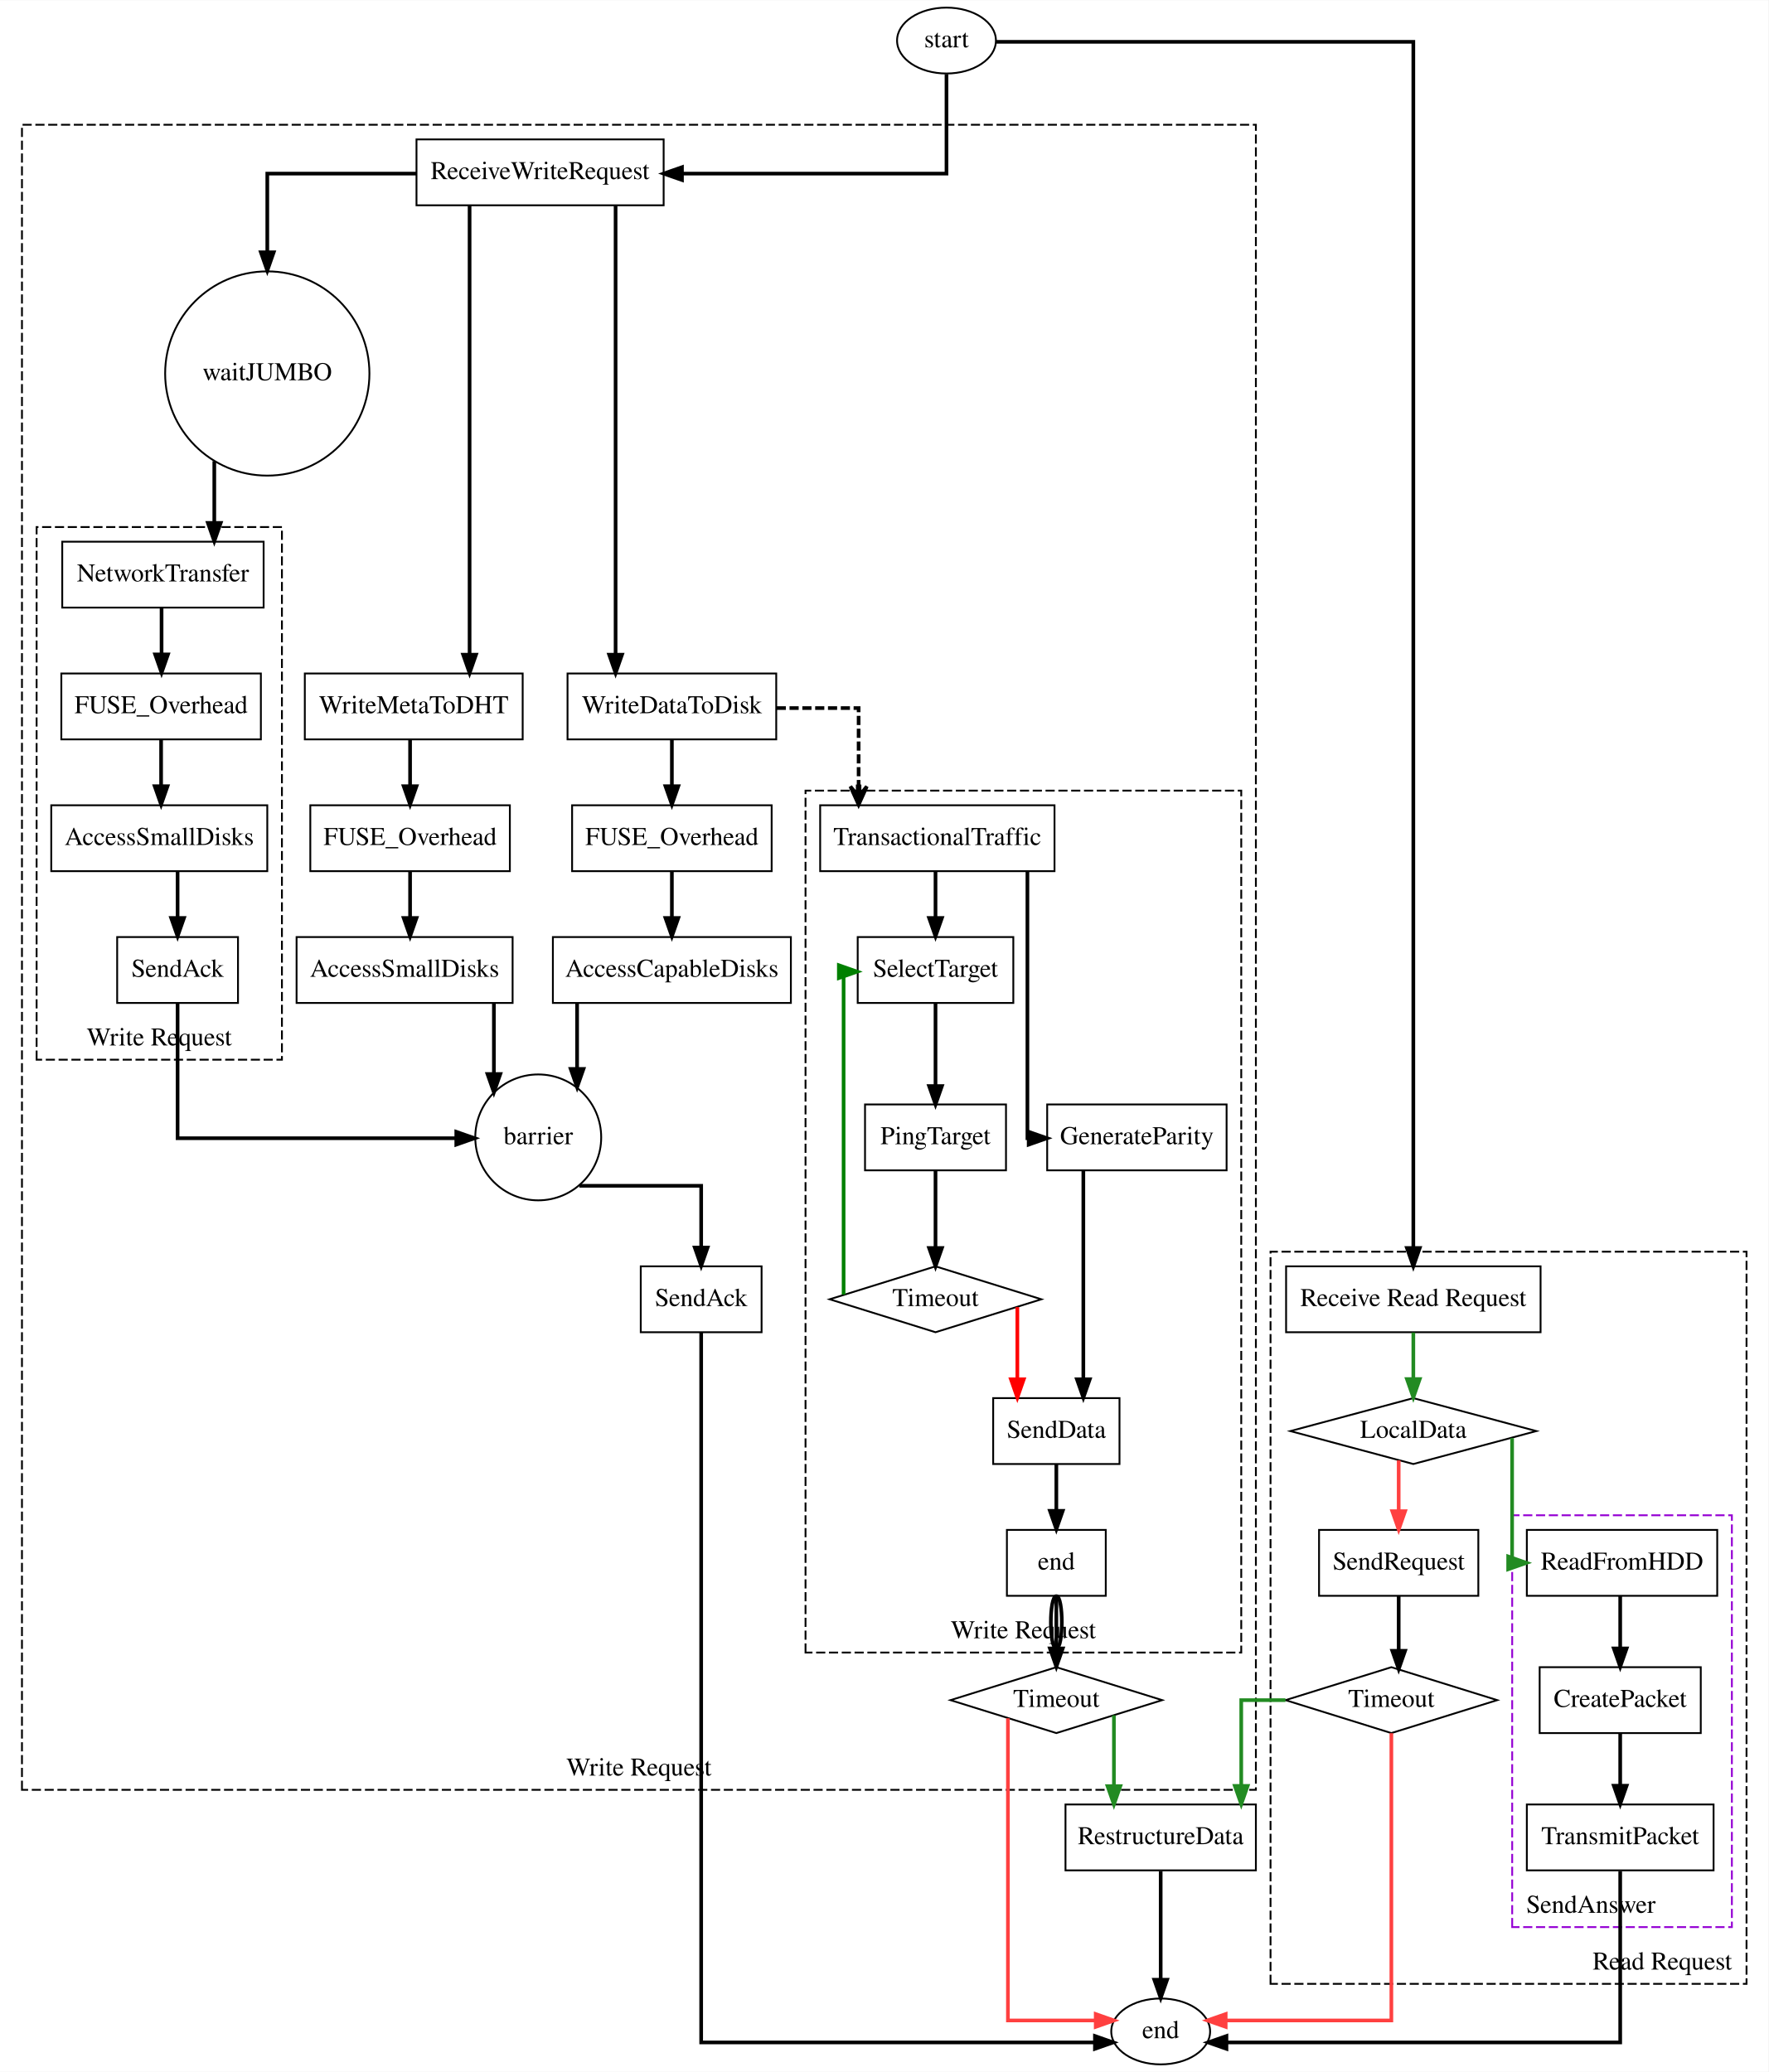
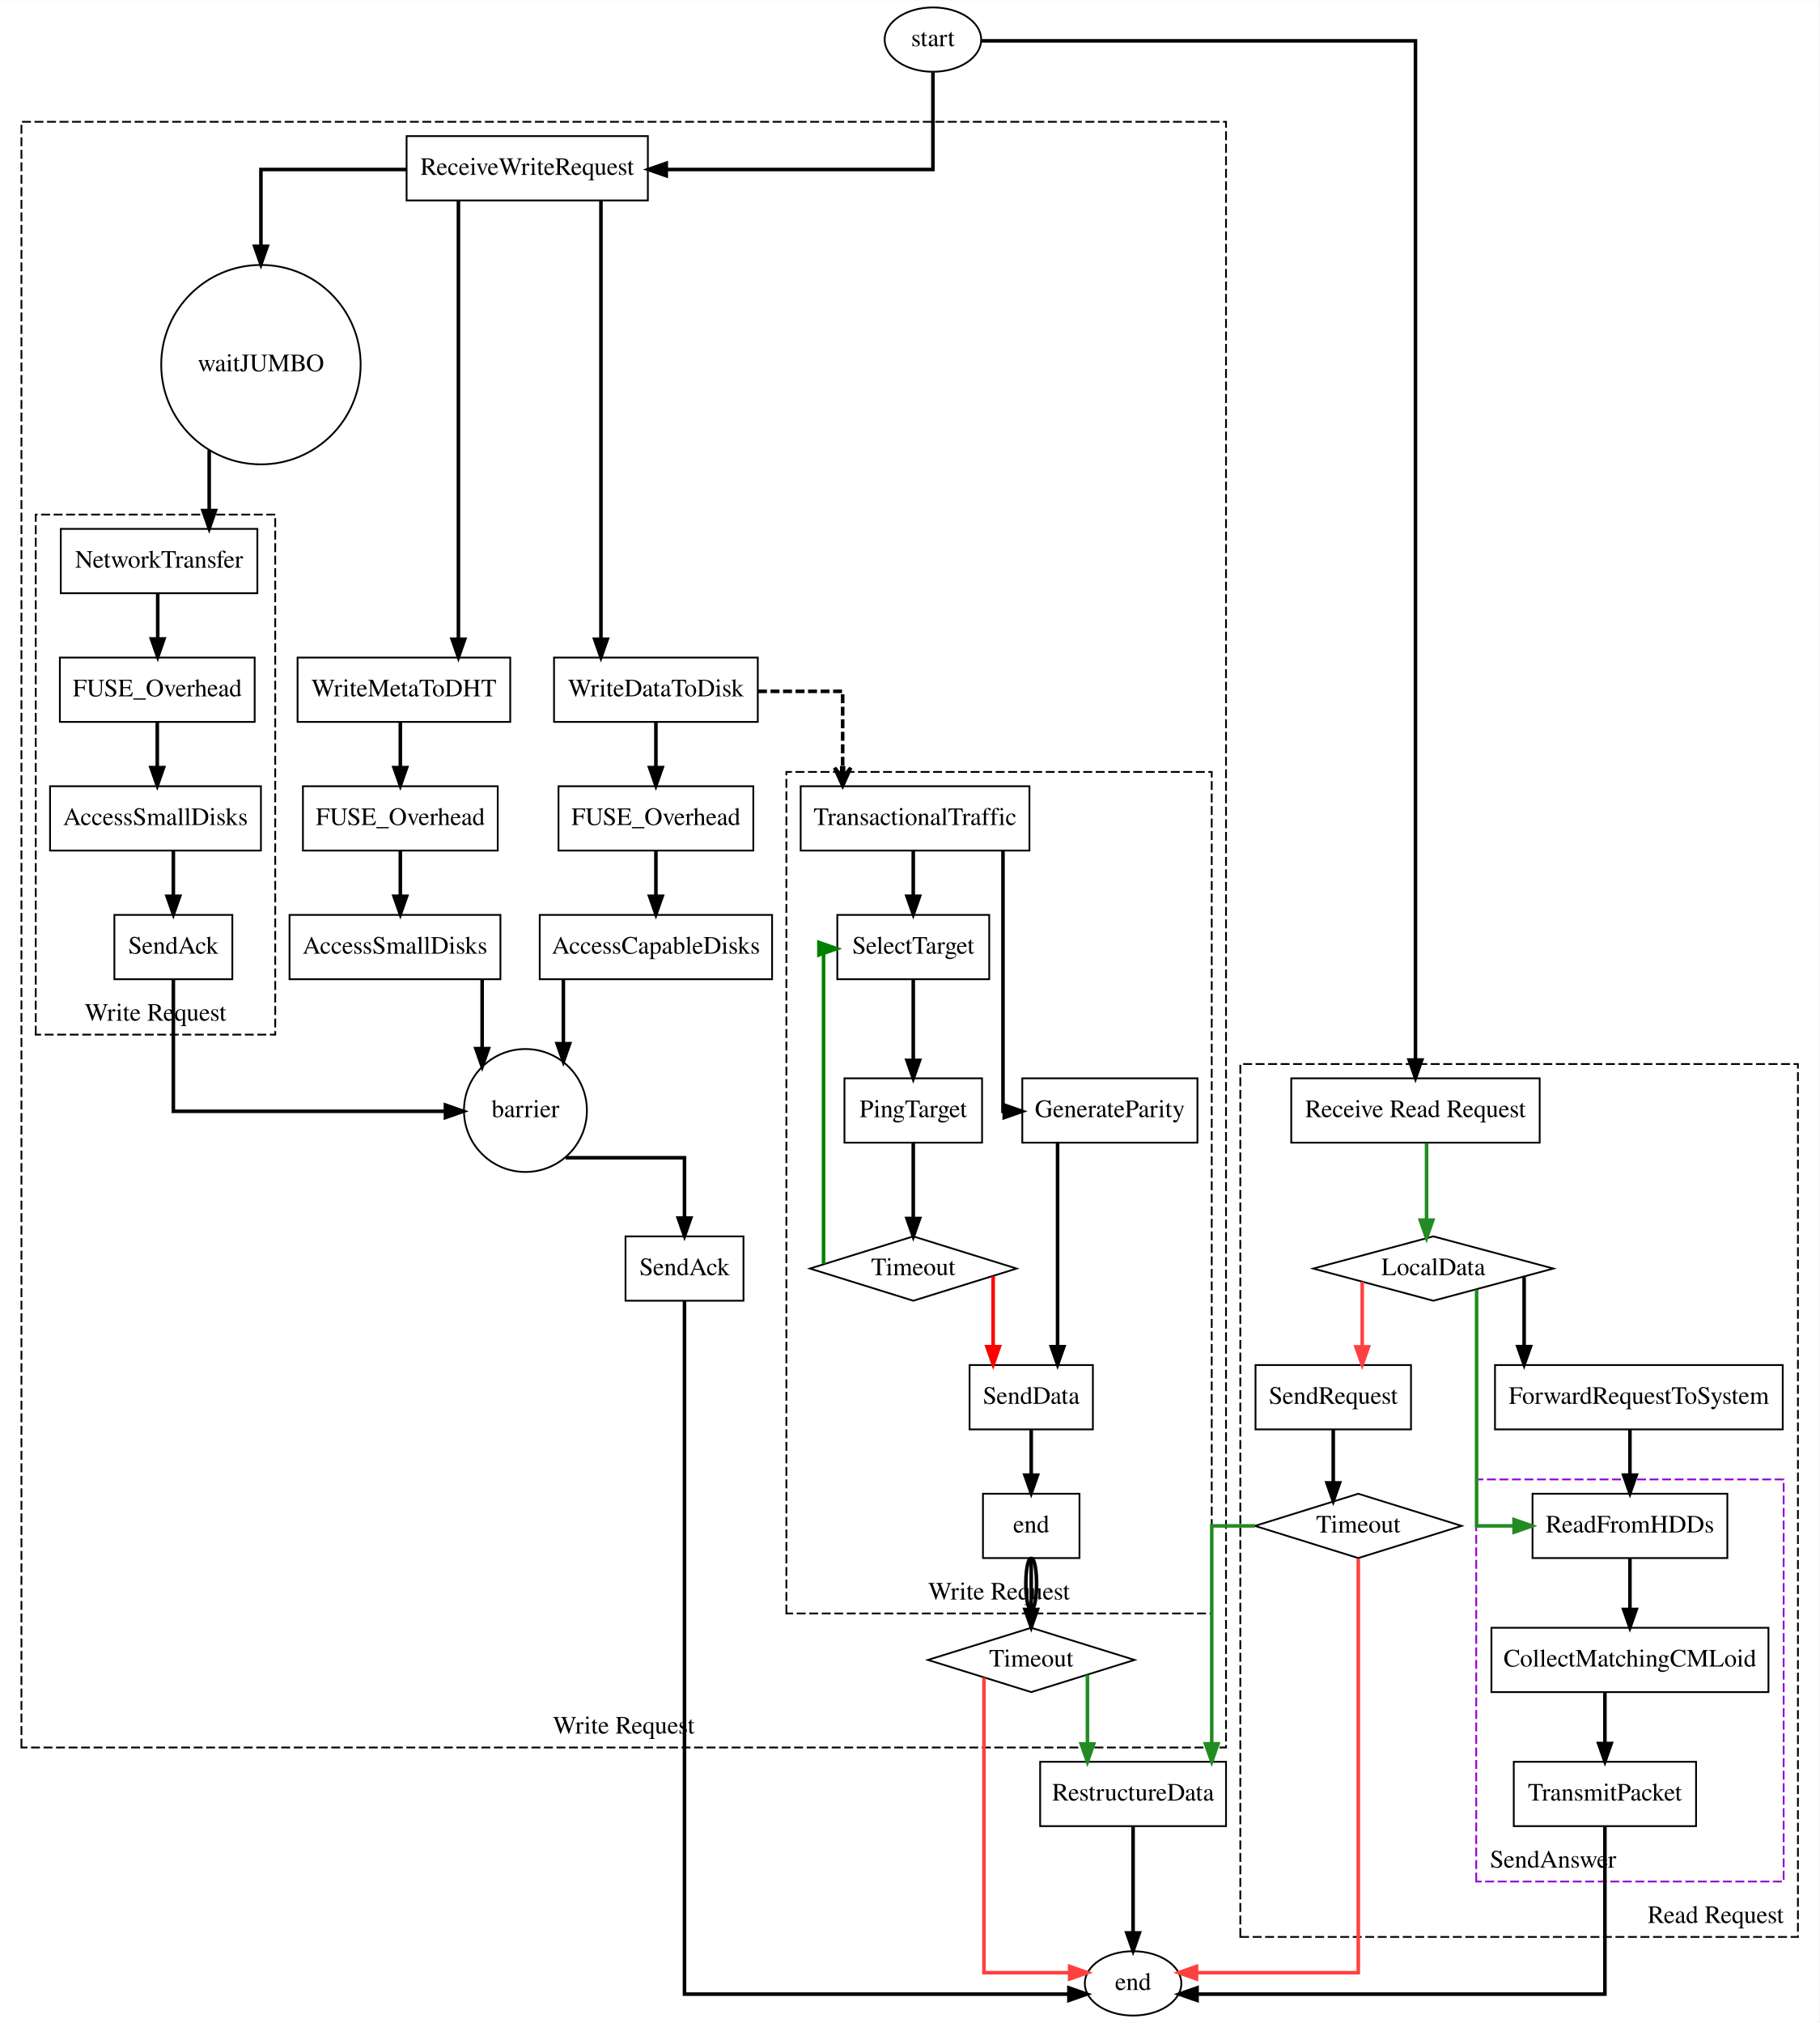
- <svg xmlns="http://www.w3.org/2000/svg" xmlns:xlink="http://www.w3.org/1999/xlink" width="966pt" height="1132pt" viewBox="0.00 0.00 966.00 1131.68">
+ <svg xmlns="http://www.w3.org/2000/svg" xmlns:xlink="http://www.w3.org/1999/xlink" width="1018pt" height="1132pt" viewBox="0.00 0.00 1018.00 1131.68">
  <g id="graph0" class="graph" transform="scale(1 1) rotate(0) translate(4 1127.68)">
-     <polygon fill="white" stroke="none" points="-4,4 -4,-1127.68 962,-1127.68 962,4 -4,4" />
+     <polygon fill="white" stroke="none" points="-4,4 -4,-1127.68 1014,-1127.68 1014,4 -4,4" />
    <g id="clust1" class="cluster">
-       <polygon fill="none" stroke="black" stroke-dasharray="5,2" points="690,-44 690,-444 950,-444 950,-44 690,-44" />
-       <text text-anchor="middle" x="904" y="-51.8" font-family="Times,serif" font-size="14.00">Read Request</text>
+       <polygon fill="none" stroke="black" stroke-dasharray="5,2" points="690,-44 690,-532.447 1002,-532.447 1002,-44 690,-44" />
+       <text text-anchor="middle" x="956" y="-51.8" font-family="Times,serif" font-size="14.00">Read Request</text>
    </g>
    <g id="clust2" class="cluster">
-       <polygon fill="none" stroke="darkviolet" stroke-dasharray="5,2" points="822,-75 822,-300 942,-300 942,-75 822,-75" />
+       <polygon fill="none" stroke="darkviolet" stroke-dasharray="5,2" points="822,-75 822,-300 994,-300 994,-75 822,-75" />
      <text text-anchor="middle" x="865" y="-82.8" font-family="Times,serif" font-size="14.00">SendAnswer</text>
    </g>
    <g id="clust3" class="cluster">
      <polygon fill="none" stroke="black" stroke-dasharray="5,2" points="8,-150 8,-1059.68 682,-1059.68 682,-150 8,-150" />
      <text text-anchor="middle" x="345" y="-157.8" font-family="Times,serif" font-size="14.00">Write Request</text>
    </g>
    <g id="clust4" class="cluster">
      <polygon fill="none" stroke="black" stroke-dasharray="5,2" points="16,-548.894 16,-839.894 150,-839.894 150,-548.894 16,-548.894" />
      <text text-anchor="middle" x="83" y="-556.694" font-family="Times,serif" font-size="14.00">Write Request</text>
    </g>
    <g id="clust5" class="cluster">
      <polygon fill="none" stroke="black" stroke-dasharray="5,2" points="436,-225 436,-695.894 674,-695.894 674,-225 436,-225" />
      <text text-anchor="middle" x="555" y="-232.8" font-family="Times,serif" font-size="14.00">Write Request</text>
    </g>
    <g id="node1" class="node">
-       <ellipse fill="none" stroke="black" cx="513" cy="-1105.68" rx="27" ry="18" />
-       <text text-anchor="middle" x="513" y="-1101.98" font-family="Times,serif" font-size="14.00">start</text>
+       <ellipse fill="none" stroke="black" cx="518" cy="-1105.68" rx="27" ry="18" />
+       <text text-anchor="middle" x="518" y="-1101.98" font-family="Times,serif" font-size="14.00">start</text>
    </g>
    <g id="node3" class="node">
-       <polygon fill="none" stroke="black" points="837.5,-436 698.5,-436 698.5,-400 837.5,-400 837.5,-436" />
-       <text text-anchor="middle" x="768" y="-414.3" font-family="Times,serif" font-size="14.00">Receive Read Request</text>
+       <polygon fill="none" stroke="black" points="857.5,-524.447 718.5,-524.447 718.5,-488.447 857.5,-488.447 857.5,-524.447" />
+       <text text-anchor="middle" x="788" y="-502.747" font-family="Times,serif" font-size="14.00">Receive Read Request</text>
    </g>
    <g id="edge1" class="edge">
-       <path fill="none" stroke="black" stroke-width="2" d="M540.289,-1105C606.073,-1105 768,-1105 768,-1105 768,-1105 768,-446.022 768,-446.022" />
-       <polygon fill="black" stroke="black" stroke-width="2" points="771.5,-446.022 768,-436.022 764.5,-446.022 771.5,-446.022" />
-     </g>
-     <g id="node11" class="node">
+       <path fill="none" stroke="black" stroke-width="2" d="M545.125,-1105C613.593,-1105 788,-1105 788,-1105 788,-1105 788,-534.687 788,-534.687" />
+       <polygon fill="black" stroke="black" stroke-width="2" points="791.5,-534.687 788,-524.687 784.5,-534.687 791.5,-534.687" />
+     </g>
+     <g id="node12" class="node">
      <polygon fill="none" stroke="black" points="358.5,-1051.68 223.5,-1051.68 223.5,-1015.68 358.5,-1015.68 358.5,-1051.68" />
      <text text-anchor="middle" x="291" y="-1029.98" font-family="Times,serif" font-size="14.00">ReceiveWriteRequest</text>
    </g>
-     <g id="edge11" class="edge">
-       <path fill="none" stroke="black" stroke-width="2" d="M513,-1087.34C513,-1065.81 513,-1033 513,-1033 513,-1033 368.512,-1033 368.512,-1033" />
-       <polygon fill="black" stroke="black" stroke-width="2" points="368.512,-1029.5 358.512,-1033 368.511,-1036.5 368.512,-1029.5" />
+     <g id="edge13" class="edge">
+       <path fill="none" stroke="black" stroke-width="2" d="M518,-1087.34C518,-1065.81 518,-1033 518,-1033 518,-1033 368.8,-1033 368.8,-1033" />
+       <polygon fill="black" stroke="black" stroke-width="2" points="368.8,-1029.5 358.8,-1033 368.8,-1036.5 368.8,-1029.5" />
    </g>
    <g id="node2" class="node">
      <ellipse fill="none" stroke="black" cx="630" cy="-18" rx="27" ry="18" />
      <text text-anchor="middle" x="630" y="-14.3" font-family="Times,serif" font-size="14.00">end</text>
    </g>
    <g id="node5" class="node">
-       <polygon fill="none" stroke="black" points="768,-364 700.803,-346 768,-328 835.197,-346 768,-364" />
-       <text text-anchor="middle" x="768" y="-342.3" font-family="Times,serif" font-size="14.00">LocalData</text>
+       <polygon fill="none" stroke="black" points="798,-436 730.803,-418 798,-400 865.197,-418 798,-436" />
+       <text text-anchor="middle" x="798" y="-414.3" font-family="Times,serif" font-size="14.00">LocalData</text>
    </g>
    <g id="edge2" class="edge">
-       <path fill="none" stroke="forestgreen" stroke-width="2" d="M768,-399.831C768,-399.831 768,-374.413 768,-374.413" />
-       <polygon fill="forestgreen" stroke="forestgreen" stroke-width="2" points="771.5,-374.413 768,-364.413 764.5,-374.413 771.5,-374.413" />
+       <path fill="none" stroke="forestgreen" stroke-width="2" d="M794.201,-488.121C794.201,-488.121 794.201,-445.103 794.201,-445.103" />
+       <polygon fill="forestgreen" stroke="forestgreen" stroke-width="2" points="797.701,-445.103 794.201,-435.103 790.701,-445.103 797.701,-445.103" />
    </g>
    <g id="node4" class="node">
-       <polygon fill="none" stroke="black" points="756,-217 698.186,-199 756,-181 813.814,-199 756,-217" />
-       <text text-anchor="middle" x="756" y="-195.3" font-family="Times,serif" font-size="14.00">Timeout</text>
-     </g>
-     <g id="edge10" class="edge">
-       <path fill="none" stroke="#ff4040" stroke-width="2" d="M756,-180.931C756,-136.219 756,-24 756,-24 756,-24 665.498,-24 665.498,-24" />
+       <polygon fill="none" stroke="black" points="756,-292 698.186,-274 756,-256 813.814,-274 756,-292" />
+       <text text-anchor="middle" x="756" y="-270.3" font-family="Times,serif" font-size="14.00">Timeout</text>
+     </g>
+     <g id="edge12" class="edge">
+       <path fill="none" stroke="#ff4040" stroke-width="2" d="M756,-255.617C756,-197.882 756,-24 756,-24 756,-24 665.498,-24 665.498,-24" />
      <polygon fill="#ff4040" stroke="#ff4040" stroke-width="2" points="665.498,-20.5 655.498,-24 665.498,-27.5 665.498,-20.5" />
    </g>
-     <g id="node10" class="node">
+     <g id="node11" class="node">
      <polygon fill="none" stroke="black" points="682,-142 578,-142 578,-106 682,-106 682,-142" />
      <text text-anchor="middle" x="630" y="-120.3" font-family="Times,serif" font-size="14.00">RestructureData</text>
    </g>
+     <g id="edge11" class="edge">
+       <path fill="none" stroke="forestgreen" stroke-width="2" d="M698.159,-274C684.59,-274 674,-274 674,-274 674,-274 674,-152.094 674,-152.094" />
+       <polygon fill="forestgreen" stroke="forestgreen" stroke-width="2" points="677.5,-152.093 674,-142.094 670.5,-152.094 677.5,-152.093" />
+     </g>
+     <g id="node6" class="node">
+       <polygon fill="none" stroke="black" points="962.5,-292 853.5,-292 853.5,-256 962.5,-256 962.5,-292" />
+       <text text-anchor="middle" x="908" y="-270.3" font-family="Times,serif" font-size="14.00">ReadFromHDDs</text>
+     </g>
+     <g id="edge3" class="edge">
+       <path fill="none" stroke="forestgreen" stroke-width="2" d="M822.203,-406.216C822.203,-371.824 822.203,-274 822.203,-274 822.203,-274 843.178,-274 843.178,-274" />
+       <polygon fill="forestgreen" stroke="forestgreen" stroke-width="2" points="843.178,-277.5 853.178,-274 843.178,-270.5 843.178,-277.5" />
+     </g>
+     <g id="node9" class="node">
+       <polygon fill="none" stroke="black" points="993.5,-364 832.5,-364 832.5,-328 993.5,-328 993.5,-364" />
+       <text text-anchor="middle" x="913" y="-342.3" font-family="Times,serif" font-size="14.00">ForwardRequestToSystem</text>
+     </g>
+     <g id="edge6" class="edge">
+       <path fill="none" stroke="black" stroke-width="2" d="M848.799,-413.276C848.799,-413.276 848.799,-374.308 848.799,-374.308" />
+       <polygon fill="black" stroke="black" stroke-width="2" points="852.299,-374.308 848.799,-364.308 845.299,-374.308 852.299,-374.308" />
+     </g>
+     <g id="node10" class="node">
+       <polygon fill="none" stroke="black" points="785.5,-364 698.5,-364 698.5,-328 785.5,-328 785.5,-364" />
+       <text text-anchor="middle" x="742" y="-342.3" font-family="Times,serif" font-size="14.00">SendRequest</text>
+     </g>
+     <g id="edge8" class="edge">
+       <path fill="none" stroke="#ff4040" stroke-width="2" d="M758.201,-410.566C758.201,-410.566 758.201,-374.199 758.201,-374.199" />
+       <polygon fill="#ff4040" stroke="#ff4040" stroke-width="2" points="761.701,-374.199 758.201,-364.199 754.701,-374.199 761.701,-374.199" />
+     </g>
+     <g id="node7" class="node">
+       <polygon fill="none" stroke="black" points="985.5,-217 830.5,-217 830.5,-181 985.5,-181 985.5,-217" />
+       <text text-anchor="middle" x="908" y="-195.3" font-family="Times,serif" font-size="14.00">CollectMatchingCMLoid</text>
+     </g>
+     <g id="edge4" class="edge">
+       <path fill="none" stroke="black" stroke-width="2" d="M908,-255.845C908,-255.845 908,-227.248 908,-227.248" />
+       <polygon fill="black" stroke="black" stroke-width="2" points="911.5,-227.248 908,-217.248 904.5,-227.248 911.5,-227.248" />
+     </g>
+     <g id="node8" class="node">
+       <polygon fill="none" stroke="black" points="945,-142 843,-142 843,-106 945,-106 945,-142" />
+       <text text-anchor="middle" x="894" y="-120.3" font-family="Times,serif" font-size="14.00">TransmitPacket</text>
+     </g>
+     <g id="edge5" class="edge">
+       <path fill="none" stroke="black" stroke-width="2" d="M894,-180.845C894,-180.845 894,-152.248 894,-152.248" />
+       <polygon fill="black" stroke="black" stroke-width="2" points="897.5,-152.248 894,-142.248 890.5,-152.248 897.5,-152.248" />
+     </g>
+     <g id="edge10" class="edge">
+       <path fill="none" stroke="black" stroke-width="2" d="M894,-105.505C894,-73.694 894,-12 894,-12 894,-12 665.794,-12 665.794,-12" />
+       <polygon fill="black" stroke="black" stroke-width="2" points="665.794,-8.5 655.794,-12 665.794,-15.5 665.794,-8.5" />
+     </g>
+     <g id="edge7" class="edge">
+       <path fill="none" stroke="black" stroke-width="2" d="M908,-327.831C908,-327.831 908,-302.413 908,-302.413" />
+       <polygon fill="black" stroke="black" stroke-width="2" points="911.5,-302.413 908,-292.413 904.5,-302.413 911.5,-302.413" />
+     </g>
    <g id="edge9" class="edge">
-       <path fill="none" stroke="forestgreen" stroke-width="2" d="M698.159,-199C684.59,-199 674,-199 674,-199 674,-199 674,-152.155 674,-152.155" />
-       <polygon fill="forestgreen" stroke="forestgreen" stroke-width="2" points="677.5,-152.155 674,-142.155 670.5,-152.155 677.5,-152.155" />
-     </g>
-     <g id="node6" class="node">
-       <polygon fill="none" stroke="black" points="934,-292 830,-292 830,-256 934,-256 934,-292" />
-       <text text-anchor="middle" x="882" y="-270.3" font-family="Times,serif" font-size="14.00">ReadFromHDD</text>
-     </g>
-     <g id="edge3" class="edge">
-       <path fill="none" stroke="forestgreen" stroke-width="2" d="M821.953,-342.129C821.953,-327.174 821.953,-274 821.953,-274 821.953,-274 822.738,-274 822.738,-274" />
-       <polygon fill="forestgreen" stroke="forestgreen" stroke-width="2" points="819.804,-277.5 829.803,-274 819.803,-270.5 819.804,-277.5" />
-     </g>
-     <g id="node9" class="node">
-       <polygon fill="none" stroke="black" points="803.5,-292 716.5,-292 716.5,-256 803.5,-256 803.5,-292" />
-       <text text-anchor="middle" x="760" y="-270.3" font-family="Times,serif" font-size="14.00">SendRequest</text>
-     </g>
-     <g id="edge6" class="edge">
-       <path fill="none" stroke="#ff4040" stroke-width="2" d="M760,-330.021C760,-330.021 760,-302.218 760,-302.218" />
-       <polygon fill="#ff4040" stroke="#ff4040" stroke-width="2" points="763.5,-302.218 760,-292.218 756.5,-302.218 763.5,-302.218" />
-     </g>
-     <g id="node7" class="node">
-       <polygon fill="none" stroke="black" points="925,-217 837,-217 837,-181 925,-181 925,-217" />
-       <text text-anchor="middle" x="881" y="-195.3" font-family="Times,serif" font-size="14.00">CreatePacket</text>
-     </g>
-     <g id="edge4" class="edge">
-       <path fill="none" stroke="black" stroke-width="2" d="M881,-255.845C881,-255.845 881,-227.248 881,-227.248" />
-       <polygon fill="black" stroke="black" stroke-width="2" points="884.5,-227.248 881,-217.248 877.5,-227.248 884.5,-227.248" />
-     </g>
-     <g id="node8" class="node">
-       <polygon fill="none" stroke="black" points="932,-142 830,-142 830,-106 932,-106 932,-142" />
-       <text text-anchor="middle" x="881" y="-120.3" font-family="Times,serif" font-size="14.00">TransmitPacket</text>
-     </g>
-     <g id="edge5" class="edge">
-       <path fill="none" stroke="black" stroke-width="2" d="M881,-180.845C881,-180.845 881,-152.248 881,-152.248" />
-       <polygon fill="black" stroke="black" stroke-width="2" points="884.5,-152.248 881,-142.248 877.5,-152.248 884.5,-152.248" />
-     </g>
-     <g id="edge8" class="edge">
-       <path fill="none" stroke="black" stroke-width="2" d="M881,-105.505C881,-73.694 881,-12 881,-12 881,-12 665.916,-12 665.916,-12" />
-       <polygon fill="black" stroke="black" stroke-width="2" points="665.916,-8.5 655.916,-12 665.916,-15.5 665.916,-8.5" />
-     </g>
-     <g id="edge7" class="edge">
-       <path fill="none" stroke="black" stroke-width="2" d="M760,-255.845C760,-255.845 760,-225.96 760,-225.96" />
-       <polygon fill="black" stroke="black" stroke-width="2" points="763.5,-225.96 760,-215.96 756.5,-225.96 763.5,-225.96" />
-     </g>
-     <g id="edge39" class="edge">
+       <path fill="none" stroke="black" stroke-width="2" d="M742,-327.831C742,-327.831 742,-298.075 742,-298.075" />
+       <polygon fill="black" stroke="black" stroke-width="2" points="745.5,-298.075 742,-288.075 738.5,-298.075 745.5,-298.075" />
+     </g>
+     <g id="edge41" class="edge">
      <path fill="none" stroke="black" stroke-width="2" d="M630,-105.536C630,-105.536 630,-46.252 630,-46.252" />
      <polygon fill="black" stroke="black" stroke-width="2" points="633.5,-46.252 630,-36.252 626.5,-46.252 633.5,-46.252" />
    </g>
-     <g id="node14" class="node">
+     <g id="node15" class="node">
      <ellipse fill="none" stroke="black" cx="142" cy="-923.789" rx="55.79" ry="55.79" />
      <text text-anchor="middle" x="142" y="-920.089" font-family="Times,serif" font-size="14.00">waitJUMBO</text>
    </g>
-     <g id="edge21" class="edge">
+     <g id="edge23" class="edge">
      <path fill="none" stroke="black" stroke-width="2" d="M223.475,-1033C184.052,-1033 142,-1033 142,-1033 142,-1033 142,-989.994 142,-989.994" />
      <polygon fill="black" stroke="black" stroke-width="2" points="145.5,-989.994 142,-979.994 138.5,-989.994 145.5,-989.994" />
    </g>
-     <g id="node17" class="node">
+     <g id="node18" class="node">
      <polygon fill="none" stroke="black" points="420,-759.894 306,-759.894 306,-723.894 420,-723.894 420,-759.894" />
      <text text-anchor="middle" x="363" y="-738.194" font-family="Times,serif" font-size="14.00">WriteDataToDisk</text>
    </g>
-     <g id="edge13" class="edge">
+     <g id="edge15" class="edge">
      <path fill="none" stroke="black" stroke-width="2" d="M332.25,-1015.43C332.25,-1015.43 332.25,-770.14 332.25,-770.14" />
      <polygon fill="black" stroke="black" stroke-width="2" points="335.75,-770.14 332.25,-760.14 328.75,-770.14 335.75,-770.14" />
    </g>
-     <g id="node21" class="node">
+     <g id="node22" class="node">
      <polygon fill="none" stroke="black" points="281.5,-759.894 162.5,-759.894 162.5,-723.894 281.5,-723.894 281.5,-759.894" />
      <text text-anchor="middle" x="222" y="-738.194" font-family="Times,serif" font-size="14.00">WriteMetaToDHT</text>
    </g>
-     <g id="edge17" class="edge">
+     <g id="edge19" class="edge">
      <path fill="none" stroke="black" stroke-width="2" d="M252.5,-1015.43C252.5,-1015.43 252.5,-770.14 252.5,-770.14" />
      <polygon fill="black" stroke="black" stroke-width="2" points="256,-770.14 252.5,-760.14 249,-770.14 256,-770.14" />
    </g>
-     <g id="node12" class="node">
+     <g id="node13" class="node">
      <polygon fill="none" stroke="black" points="573,-217 515.186,-199 573,-181 630.814,-199 573,-217" />
      <text text-anchor="middle" x="573" y="-195.3" font-family="Times,serif" font-size="14.00">Timeout</text>
    </g>
-     <g id="edge37" class="edge">
+     <g id="edge39" class="edge">
      <path fill="none" stroke="#ff4040" stroke-width="2" d="M546.547,-189.09C546.547,-152.07 546.547,-24 546.547,-24 546.547,-24 594.508,-24 594.508,-24" />
      <polygon fill="#ff4040" stroke="#ff4040" stroke-width="2" points="594.508,-27.5 604.508,-24 594.508,-20.5 594.508,-27.5" />
    </g>
-     <g id="edge38" class="edge">
+     <g id="edge40" class="edge">
      <path fill="none" stroke="forestgreen" stroke-width="2" d="M604.453,-190.687C604.453,-190.687 604.453,-152.031 604.453,-152.031" />
      <polygon fill="forestgreen" stroke="forestgreen" stroke-width="2" points="607.954,-152.031 604.453,-142.031 600.954,-152.031 607.954,-152.031" />
    </g>
-     <g id="node13" class="node">
+     <g id="node14" class="node">
      <ellipse fill="none" stroke="black" cx="290" cy="-506.447" rx="34.394" ry="34.394" />
      <text text-anchor="middle" x="290" y="-502.747" font-family="Times,serif" font-size="14.00">barrier</text>
    </g>
-     <g id="node26" class="node">
+     <g id="node27" class="node">
      <polygon fill="none" stroke="black" points="412,-436 346,-436 346,-400 412,-400 412,-436" />
      <text text-anchor="middle" x="379" y="-414.3" font-family="Times,serif" font-size="14.00">SendAck</text>
    </g>
-     <g id="edge27" class="edge">
+     <g id="edge29" class="edge">
      <path fill="none" stroke="black" stroke-width="2" d="M312.458,-480C338.824,-480 379,-480 379,-480 379,-480 379,-446.267 379,-446.267" />
      <polygon fill="black" stroke="black" stroke-width="2" points="382.5,-446.267 379,-436.267 375.5,-446.267 382.5,-446.267" />
    </g>
-     <g id="node22" class="node">
+     <g id="node23" class="node">
      <polygon fill="none" stroke="black" points="140,-831.894 30,-831.894 30,-795.894 140,-795.894 140,-831.894" />
      <text text-anchor="middle" x="85" y="-810.194" font-family="Times,serif" font-size="14.00">NetworkTransfer</text>
    </g>
-     <g id="edge22" class="edge">
+     <g id="edge24" class="edge">
      <path fill="none" stroke="black" stroke-width="2" d="M113.052,-875.907C113.052,-875.907 113.052,-842.16 113.052,-842.16" />
      <polygon fill="black" stroke="black" stroke-width="2" points="116.553,-842.16 113.052,-832.16 109.553,-842.16 116.553,-842.16" />
    </g>
-     <g id="node15" class="node">
+     <g id="node16" class="node">
      <polygon fill="none" stroke="black" points="276,-615.894 158,-615.894 158,-579.894 276,-579.894 276,-615.894" />
      <text text-anchor="middle" x="217" y="-594.194" font-family="Times,serif" font-size="14.00">AccessSmallDisks</text>
    </g>
-     <g id="edge20" class="edge">
+     <g id="edge22" class="edge">
      <path fill="none" stroke="black" stroke-width="2" d="M265.777,-579.827C265.777,-579.827 265.777,-541.055 265.777,-541.055" />
      <polygon fill="black" stroke="black" stroke-width="2" points="269.277,-541.054 265.777,-531.055 262.277,-541.055 269.277,-541.054" />
    </g>
-     <g id="node16" class="node">
+     <g id="node17" class="node">
      <polygon fill="none" stroke="black" points="274.5,-687.894 165.5,-687.894 165.5,-651.894 274.5,-651.894 274.5,-687.894" />
      <text text-anchor="middle" x="220" y="-666.194" font-family="Times,serif" font-size="14.00">FUSE_Overhead</text>
    </g>
-     <g id="edge19" class="edge">
+     <g id="edge21" class="edge">
      <path fill="none" stroke="black" stroke-width="2" d="M220,-651.725C220,-651.725 220,-626.307 220,-626.307" />
      <polygon fill="black" stroke="black" stroke-width="2" points="223.5,-626.307 220,-616.307 216.5,-626.307 223.5,-626.307" />
    </g>
-     <g id="node18" class="node">
+     <g id="node19" class="node">
      <polygon fill="none" stroke="black" points="572,-687.894 444,-687.894 444,-651.894 572,-651.894 572,-687.894" />
      <text text-anchor="middle" x="508" y="-666.194" font-family="Times,serif" font-size="14.00">TransactionalTraffic</text>
    </g>
-     <g id="edge12" class="edge">
-       <path fill="none" stroke="black" stroke-width="2" stroke-dasharray="5,2" d="M420.261,-741C443.512,-741 465,-741 465,-741 465,-741 465,-698.205 465,-698.205" />
-       <polygon fill="black" stroke="black" stroke-width="2" points="465,-688.205 469.5,-698.205 465.5,-693.205 465.5,-698.205 465,-698.205 464.5,-698.205 464.5,-693.205 460.5,-698.206 465,-688.205 465,-688.205" />
-     </g>
-     <g id="node19" class="node">
+     <g id="edge14" class="edge">
+       <path fill="none" stroke="black" stroke-width="2" stroke-dasharray="5,2" d="M420.142,-741C444.539,-741 467.5,-741 467.5,-741 467.5,-741 467.5,-698.205 467.5,-698.205" />
+       <polygon fill="black" stroke="black" stroke-width="2" points="467.5,-688.205 472,-698.205 468,-693.205 468,-698.205 467.5,-698.205 467,-698.205 467,-693.205 463,-698.206 467.5,-688.205 467.5,-688.205" />
+     </g>
+     <g id="node20" class="node">
      <polygon fill="none" stroke="black" points="417.5,-687.894 308.5,-687.894 308.5,-651.894 417.5,-651.894 417.5,-687.894" />
      <text text-anchor="middle" x="363" y="-666.194" font-family="Times,serif" font-size="14.00">FUSE_Overhead</text>
    </g>
-     <g id="edge14" class="edge">
+     <g id="edge16" class="edge">
      <path fill="none" stroke="black" stroke-width="2" d="M363,-723.725C363,-723.725 363,-698.307 363,-698.307" />
      <polygon fill="black" stroke="black" stroke-width="2" points="366.5,-698.307 363,-688.307 359.5,-698.307 366.5,-698.307" />
    </g>
-     <g id="node29" class="node">
+     <g id="node30" class="node">
      <polygon fill="none" stroke="black" points="549.5,-615.894 464.5,-615.894 464.5,-579.894 549.5,-579.894 549.5,-615.894" />
      <text text-anchor="middle" x="507" y="-594.194" font-family="Times,serif" font-size="14.00">SelectTarget</text>
    </g>
-     <g id="edge28" class="edge">
+     <g id="edge30" class="edge">
      <path fill="none" stroke="black" stroke-width="2" d="M507,-651.725C507,-651.725 507,-626.307 507,-626.307" />
      <polygon fill="black" stroke="black" stroke-width="2" points="510.5,-626.307 507,-616.307 503.5,-626.307 510.5,-626.307" />
    </g>
-     <g id="node32" class="node">
+     <g id="node33" class="node">
      <polygon fill="none" stroke="black" points="666,-524.447 568,-524.447 568,-488.447 666,-488.447 666,-524.447" />
      <text text-anchor="middle" x="617" y="-502.747" font-family="Times,serif" font-size="14.00">GenerateParity</text>
    </g>
-     <g id="edge33" class="edge">
+     <g id="edge35" class="edge">
      <path fill="none" stroke="black" stroke-width="2" d="M557.203,-651.728C557.203,-609.056 557.203,-506 557.203,-506 557.203,-506 558.272,-506 558.272,-506" />
      <polygon fill="black" stroke="black" stroke-width="2" points="557.894,-509.5 567.894,-506 557.894,-502.5 557.894,-509.5" />
    </g>
-     <g id="node20" class="node">
+     <g id="node21" class="node">
      <polygon fill="none" stroke="black" points="428,-615.894 298,-615.894 298,-579.894 428,-579.894 428,-615.894" />
      <text text-anchor="middle" x="363" y="-594.194" font-family="Times,serif" font-size="14.00">AccessCapableDisks</text>
    </g>
-     <g id="edge15" class="edge">
+     <g id="edge17" class="edge">
      <path fill="none" stroke="black" stroke-width="2" d="M363,-651.725C363,-651.725 363,-626.307 363,-626.307" />
      <polygon fill="black" stroke="black" stroke-width="2" points="366.5,-626.307 363,-616.307 359.5,-626.307 366.5,-626.307" />
    </g>
-     <g id="edge16" class="edge">
+     <g id="edge18" class="edge">
      <path fill="none" stroke="black" stroke-width="2" d="M311.223,-579.827C311.223,-579.827 311.223,-543.849 311.223,-543.849" />
      <polygon fill="black" stroke="black" stroke-width="2" points="314.724,-543.849 311.223,-533.849 307.724,-543.849 314.724,-543.849" />
    </g>
-     <g id="edge18" class="edge">
+     <g id="edge20" class="edge">
      <path fill="none" stroke="black" stroke-width="2" d="M220,-723.725C220,-723.725 220,-698.307 220,-698.307" />
      <polygon fill="black" stroke="black" stroke-width="2" points="223.5,-698.307 220,-688.307 216.5,-698.307 223.5,-698.307" />
    </g>
-     <g id="node23" class="node">
+     <g id="node24" class="node">
      <polygon fill="none" stroke="black" points="138.5,-759.894 29.5,-759.894 29.5,-723.894 138.5,-723.894 138.5,-759.894" />
      <text text-anchor="middle" x="84" y="-738.194" font-family="Times,serif" font-size="14.00">FUSE_Overhead</text>
    </g>
-     <g id="edge23" class="edge">
+     <g id="edge25" class="edge">
      <path fill="none" stroke="black" stroke-width="2" d="M84.25,-795.725C84.25,-795.725 84.25,-770.307 84.25,-770.307" />
      <polygon fill="black" stroke="black" stroke-width="2" points="87.75,-770.307 84.25,-760.307 80.75,-770.307 87.75,-770.307" />
    </g>
-     <g id="node25" class="node">
+     <g id="node26" class="node">
      <polygon fill="none" stroke="black" points="142,-687.894 24,-687.894 24,-651.894 142,-651.894 142,-687.894" />
      <text text-anchor="middle" x="83" y="-666.194" font-family="Times,serif" font-size="14.00">AccessSmallDisks</text>
    </g>
-     <g id="edge24" class="edge">
+     <g id="edge26" class="edge">
      <path fill="none" stroke="black" stroke-width="2" d="M84,-723.725C84,-723.725 84,-698.307 84,-698.307" />
      <polygon fill="black" stroke="black" stroke-width="2" points="87.5,-698.307 84,-688.307 80.5,-698.307 87.5,-698.307" />
    </g>
-     <g id="node24" class="node">
+     <g id="node25" class="node">
      <polygon fill="none" stroke="black" points="126,-615.894 60,-615.894 60,-579.894 126,-579.894 126,-615.894" />
      <text text-anchor="middle" x="93" y="-594.194" font-family="Times,serif" font-size="14.00">SendAck</text>
    </g>
-     <g id="edge26" class="edge">
+     <g id="edge28" class="edge">
      <path fill="none" stroke="black" stroke-width="2" d="M93,-579.739C93,-552.958 93,-506 93,-506 93,-506 245.234,-506 245.234,-506" />
      <polygon fill="black" stroke="black" stroke-width="2" points="245.234,-509.5 255.234,-506 245.234,-502.5 245.234,-509.5" />
    </g>
-     <g id="edge25" class="edge">
+     <g id="edge27" class="edge">
      <path fill="none" stroke="black" stroke-width="2" d="M93,-651.725C93,-651.725 93,-626.307 93,-626.307" />
      <polygon fill="black" stroke="black" stroke-width="2" points="96.5,-626.307 93,-616.307 89.5,-626.307 96.5,-626.307" />
    </g>
-     <g id="edge40" class="edge">
+     <g id="edge42" class="edge">
      <path fill="none" stroke="black" stroke-width="2" d="M379,-399.766C379,-320.766 379,-12 379,-12 379,-12 594.084,-12 594.084,-12" />
      <polygon fill="black" stroke="black" stroke-width="2" points="594.084,-15.5 604.084,-12 594.084,-8.5 594.084,-15.5" />
    </g>
-     <g id="node27" class="node">
+     <g id="node28" class="node">
      <polygon fill="none" stroke="black" points="600,-292 546,-292 546,-256 600,-256 600,-292" />
      <text text-anchor="middle" x="573" y="-270.3" font-family="Times,serif" font-size="14.00">end</text>
    </g>
-     <g id="edge36" class="edge">
-       <g id="a_edge36">
+     <g id="edge38" class="edge">
+       <g id="a_edge38">
        <a xlink:title="Calls to multiple nodes">
          <path fill="none" stroke="black" stroke-width="2" d="M573,-255.845C569,-255.845 569,-227.248 573,-227.248" />
          <path fill="none" stroke="none" stroke-width="2" d="M573,-255.845C571,-255.845 571,-227.248 573,-227.248" />
          <path fill="none" stroke="black" stroke-width="2" d="M573,-255.845C573,-255.845 573,-227.248 573,-227.248" />
          <path fill="none" stroke="none" stroke-width="2" d="M573,-255.845C575,-255.845 575,-227.248 573,-227.248" />
          <path fill="none" stroke="black" stroke-width="2" d="M573,-255.845C577,-255.845 577,-227.248 573,-227.248" />
          <polygon fill="black" stroke="black" stroke-width="2" points="576.5,-227.248 573,-217.248 569.5,-227.248 576.5,-227.248" />
        </a>
      </g>
    </g>
-     <g id="node28" class="node">
+     <g id="node29" class="node">
      <polygon fill="none" stroke="black" points="507,-436 449.186,-418 507,-400 564.814,-418 507,-436" />
      <text text-anchor="middle" x="507" y="-414.3" font-family="Times,serif" font-size="14.00">Timeout</text>
    </g>
-     <g id="edge32" class="edge">
+     <g id="edge34" class="edge">
      <path fill="none" stroke="green" stroke-width="2" d="M456.797,-420.53C456.797,-442.287 456.797,-597 456.797,-597 456.797,-597 457.537,-597 457.537,-597" />
      <polygon fill="green" stroke="green" stroke-width="2" points="454.204,-600.5 464.204,-597 454.204,-593.5 454.204,-600.5" />
    </g>
-     <g id="node31" class="node">
+     <g id="node32" class="node">
      <polygon fill="none" stroke="black" points="607.5,-364 538.5,-364 538.5,-328 607.5,-328 607.5,-364" />
      <text text-anchor="middle" x="573" y="-342.3" font-family="Times,serif" font-size="14.00">SendData</text>
    </g>
-     <g id="edge31" class="edge">
+     <g id="edge33" class="edge">
      <path fill="none" stroke="red" stroke-width="2" d="M551.703,-413.712C551.703,-413.712 551.703,-374.282 551.703,-374.282" />
      <polygon fill="red" stroke="red" stroke-width="2" points="555.204,-374.282 551.703,-364.282 548.204,-374.282 555.204,-374.282" />
    </g>
-     <g id="node30" class="node">
+     <g id="node31" class="node">
      <polygon fill="none" stroke="black" points="545.5,-524.447 468.5,-524.447 468.5,-488.447 545.5,-488.447 545.5,-524.447" />
      <text text-anchor="middle" x="507" y="-502.747" font-family="Times,serif" font-size="14.00">PingTarget</text>
    </g>
-     <g id="edge29" class="edge">
+     <g id="edge31" class="edge">
      <path fill="none" stroke="black" stroke-width="2" d="M507,-579.827C507,-579.827 507,-534.476 507,-534.476" />
      <polygon fill="black" stroke="black" stroke-width="2" points="510.5,-534.476 507,-524.476 503.5,-534.476 510.5,-534.476" />
    </g>
-     <g id="edge30" class="edge">
+     <g id="edge32" class="edge">
      <path fill="none" stroke="black" stroke-width="2" d="M507,-488.121C507,-488.121 507,-446 507,-446" />
      <polygon fill="black" stroke="black" stroke-width="2" points="510.5,-446 507,-436 503.5,-446 510.5,-446" />
    </g>
-     <g id="edge35" class="edge">
+     <g id="edge37" class="edge">
      <path fill="none" stroke="black" stroke-width="2" d="M573,-327.831C573,-327.831 573,-302.413 573,-302.413" />
      <polygon fill="black" stroke="black" stroke-width="2" points="576.5,-302.413 573,-292.413 569.5,-302.413 576.5,-302.413" />
    </g>
-     <g id="edge34" class="edge">
+     <g id="edge36" class="edge">
      <path fill="none" stroke="black" stroke-width="2" d="M587.75,-488.354C587.75,-488.354 587.75,-374.273 587.75,-374.273" />
      <polygon fill="black" stroke="black" stroke-width="2" points="591.25,-374.273 587.75,-364.273 584.25,-374.274 591.25,-374.273" />
    </g>
  </g>
</svg>
